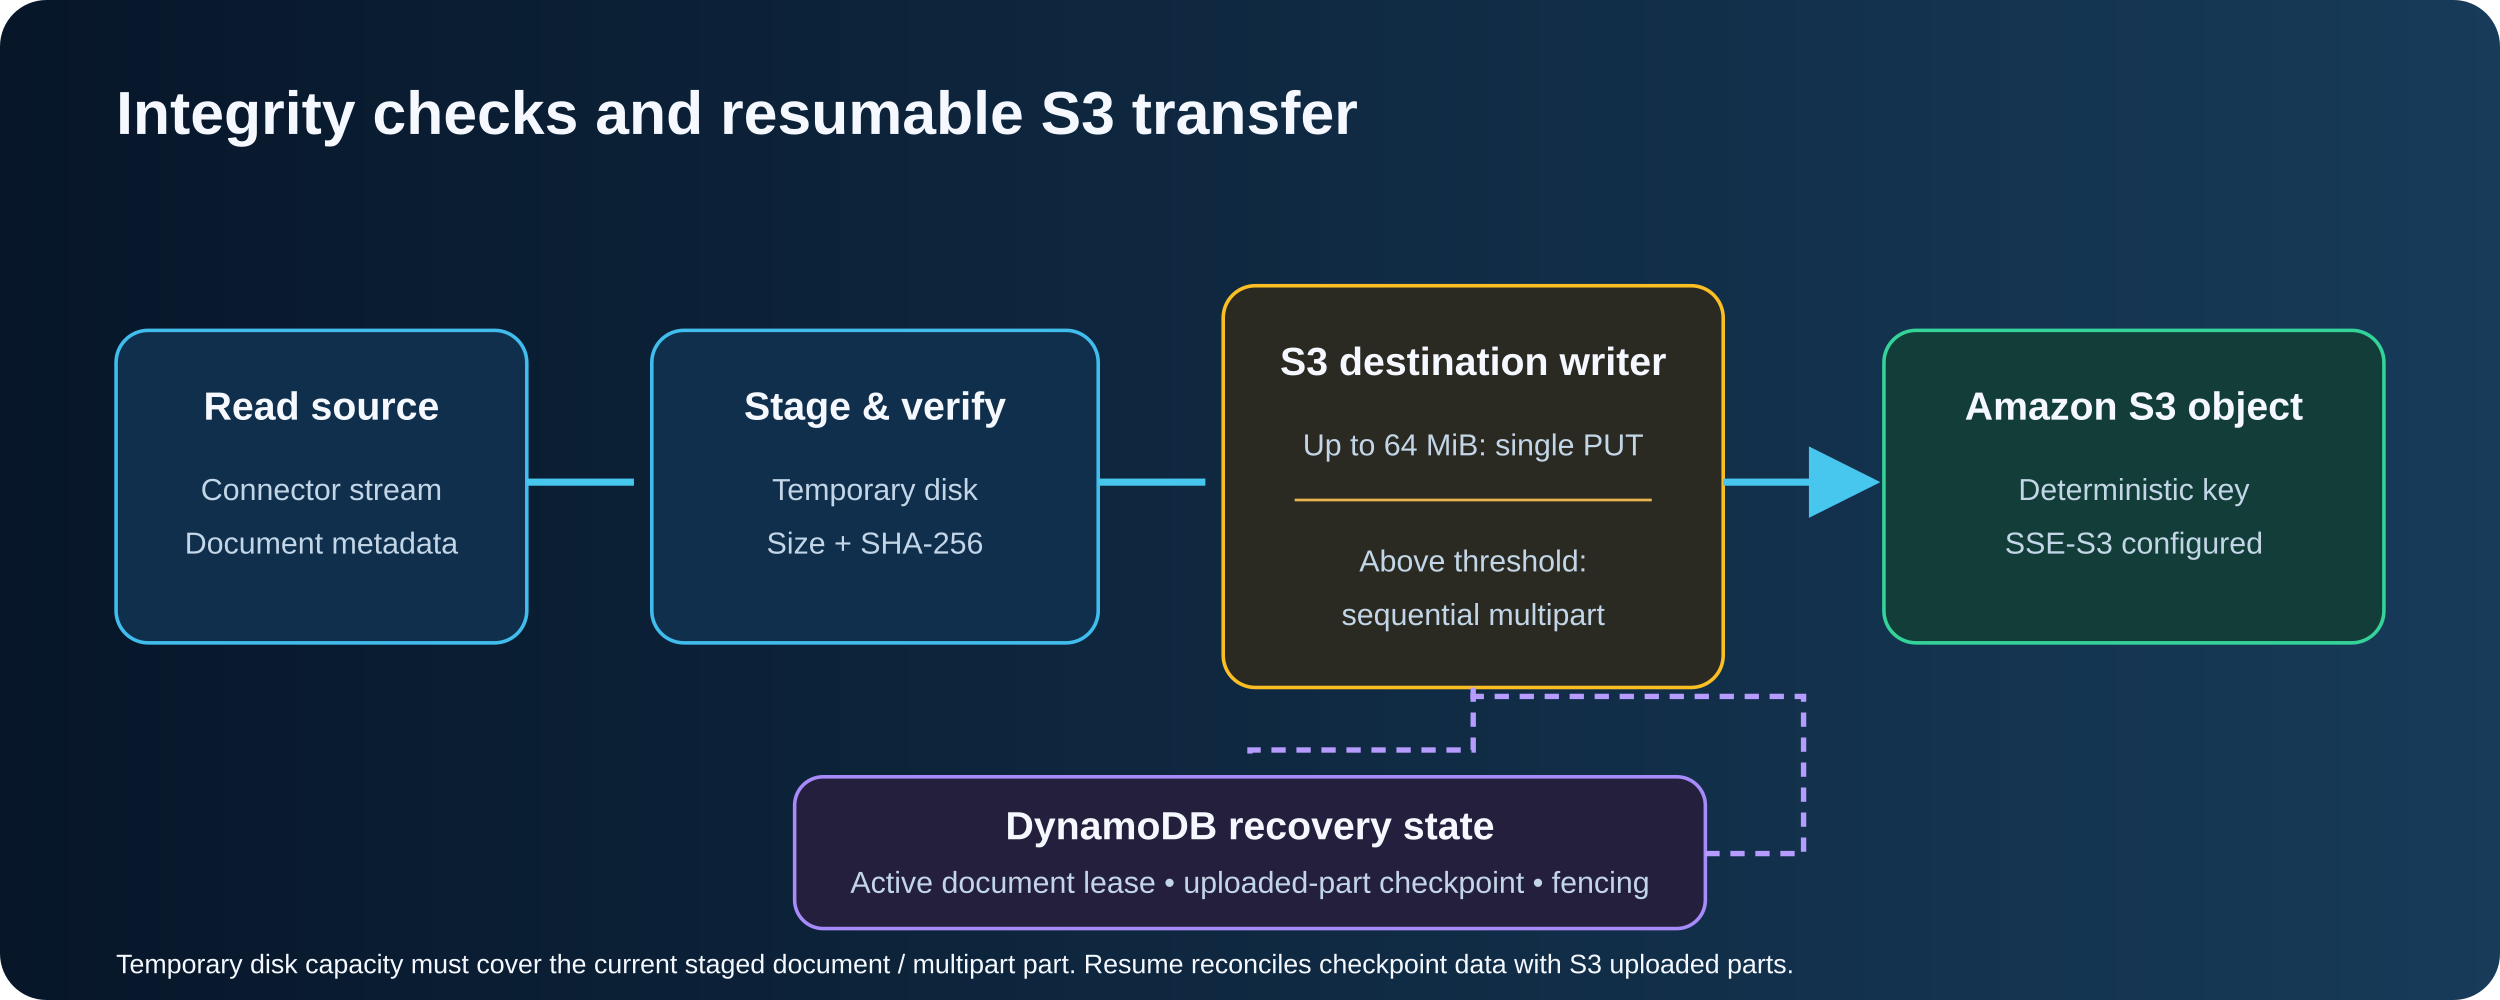
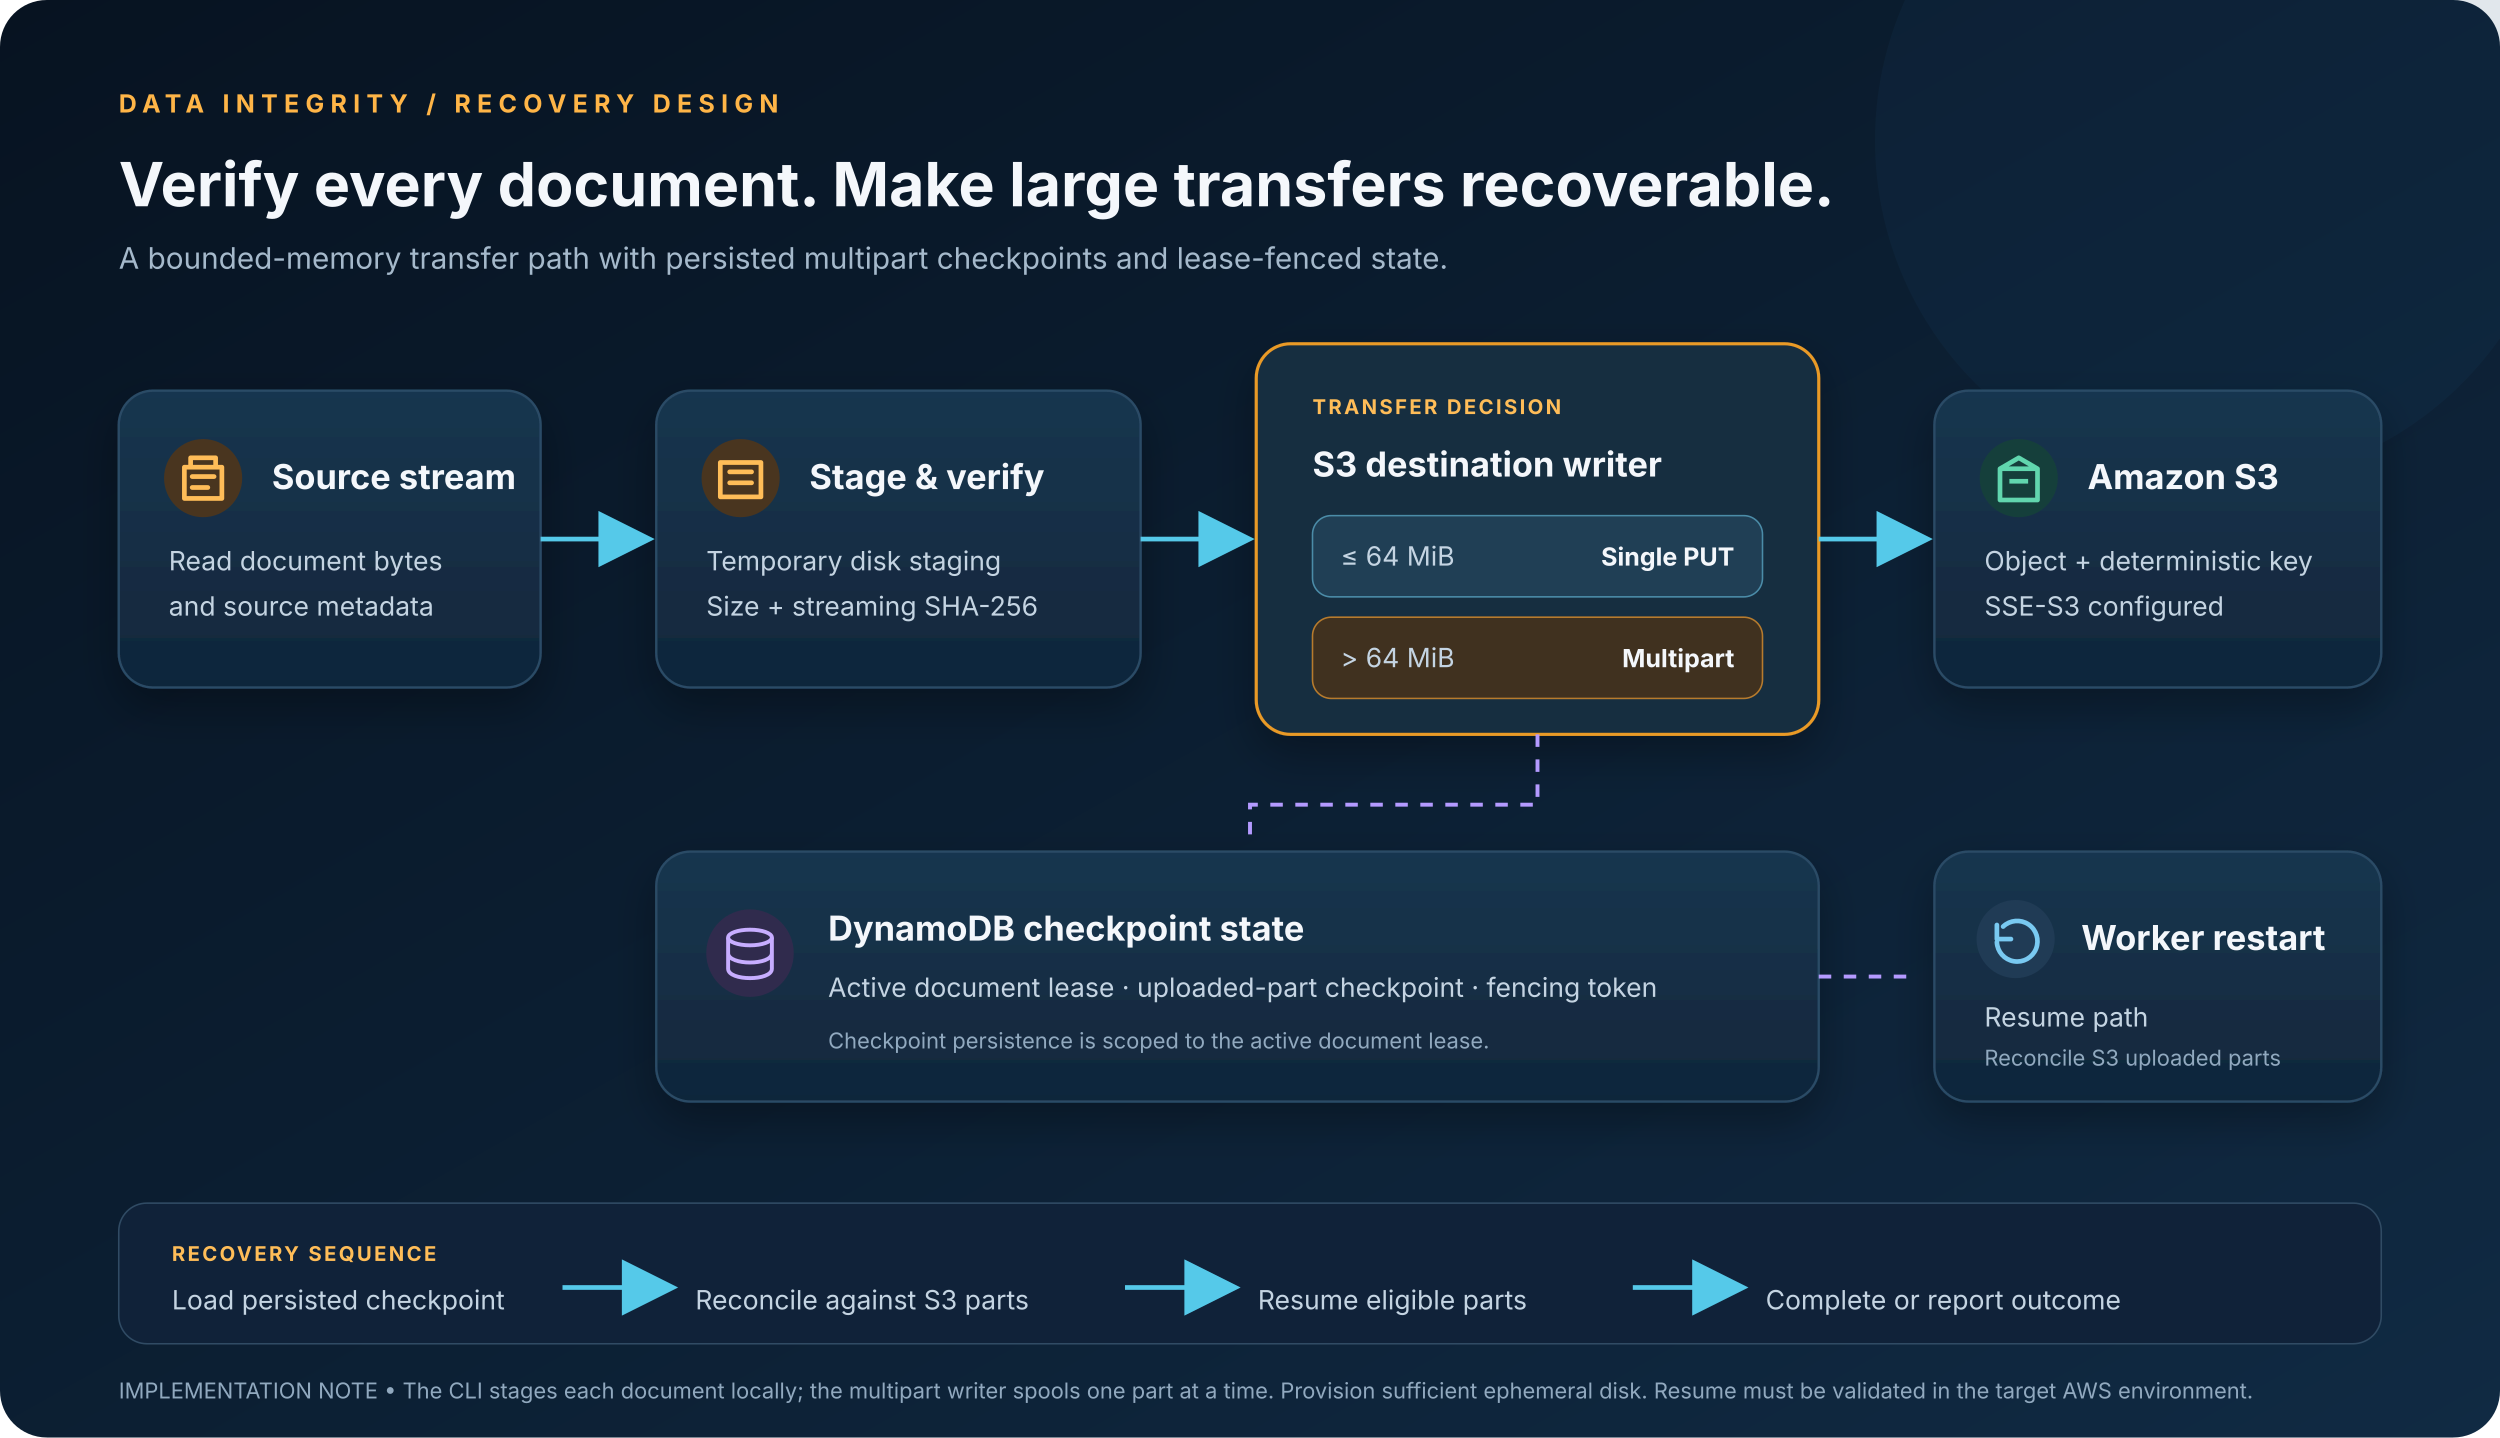
- <svg xmlns="http://www.w3.org/2000/svg" width="1400" height="560" viewBox="0 0 1400 560" role="img" aria-labelledby="t d">
+ <svg xmlns="http://www.w3.org/2000/svg" width="1600" height="920" viewBox="0 0 1600 920" role="img" aria-labelledby="title desc">
  <defs>
-     <linearGradient id="b">
-       <stop stop-color="#071629" />
-       <stop offset="1" stop-color="#173b59" />
+     <linearGradient id="bg" x2="1" y2="1">
+       <stop stop-color="#071321" />
+       <stop offset="1" stop-color="#102a43" />
    </linearGradient>
-     <marker id="a" markerWidth="10" markerHeight="10" refX="8" refY="5" orient="auto">
-       <path d="M0 0L10 5L0 10Z" fill="#47c7ee" />
+     <linearGradient id="panel" x2="0" y2="1">
+       <stop stop-color="#19364f" />
+       <stop offset="1" stop-color="#10263b" />
+     </linearGradient>
+     <linearGradient id="gold">
+       <stop stop-color="#ffc35e" />
+       <stop offset="1" stop-color="#ee8b16" />
+     </linearGradient>
+     <filter id="shadow" x="-20%" y="-20%" width="140%" height="150%">
+       <feDropShadow dx="0" dy="12" stdDeviation="14" flood-color="#000" flood-opacity=".3" />
+     </filter>
+     <marker id="arr" markerWidth="12" markerHeight="12" refX="9" refY="6" orient="auto">
+       <path d="M0 0L12 6L0 12Z" fill="#55c9e9" />
    </marker>
-     <style>text{font-family:Arial,sans-serif;fill:#f5f9ff}.head{font-size:34px;font-weight:bold}.h{font-size:22px;font-weight:bold}.s{font-size:17px;fill:#c3d6e7}.box{fill:#102f4c;stroke:#40bced;stroke-width:2}.line{stroke:#47c7ee;stroke-width:4;fill:none;marker-end:url(#a)}</style>
+     <style>text{font-family:Inter,Segoe UI,Arial,sans-serif;fill:#f4f7fb}.eyebrow{font-size:16px;letter-spacing:4px;font-weight:700;fill:#ffb547}.title{font-size:39px;font-weight:700}.sub{font-size:19px;fill:#a5b9cb}.h{font-size:22px;font-weight:700}.body{font-size:17px;fill:#c4d4e2}.small{font-size:14px;fill:#91a9bf}.label{font-size:13px;letter-spacing:1.5px;font-weight:700;fill:#ffbd58}.card{fill:url(#panel);stroke:#2c4b66;stroke-width:1.5}.line{fill:none;stroke:#55c9e9;stroke-width:3;marker-end:url(#arr)}.state{fill:none;stroke:#b49aff;stroke-width:2.5;stroke-dasharray:8 8}.icon{fill:none;stroke:#ffbd58;stroke-width:3;stroke-linecap:round;stroke-linejoin:round}</style>
  </defs>
-   <rect width="1400" height="560" rx="26" fill="url(#b)" />
-   <text x="65" y="75" class="head">Integrity checks and resumable S3 transfer</text>
-   <rect class="box" x="65" y="185" width="230" height="175" rx="18" />
-   <text class="h" x="180" y="235" text-anchor="middle">Read source</text>
-   <text class="s" x="180" y="280" text-anchor="middle">Connector stream</text>
-   <text class="s" x="180" y="310" text-anchor="middle">Document metadata</text>
-   <rect class="box" x="365" y="185" width="250" height="175" rx="18" />
-   <text class="h" x="490" y="235" text-anchor="middle">Stage &amp; verify</text>
-   <text class="s" x="490" y="280" text-anchor="middle">Temporary disk</text>
-   <text class="s" x="490" y="310" text-anchor="middle">Size + SHA-256</text>
-   <rect x="685" y="160" width="280" height="225" rx="18" fill="#2a2a23" stroke="#fbbf24" stroke-width="2" />
-   <text class="h" x="825" y="210" text-anchor="middle">S3 destination writer</text>
-   <text class="s" x="825" y="255" text-anchor="middle">Up to 64 MiB: single PUT</text>
-   <path d="M725 280H925" stroke="#e8b44d" stroke-width="1.5" />
-   <text class="s" x="825" y="320" text-anchor="middle">Above threshold:</text>
-   <text class="s" x="825" y="350" text-anchor="middle">sequential multipart</text>
-   <rect x="1055" y="185" width="280" height="175" rx="18" fill="#123d38" stroke="#34d399" stroke-width="2" />
-   <text class="h" x="1195" y="235" text-anchor="middle">Amazon S3 object</text>
-   <text class="s" x="1195" y="280" text-anchor="middle">Deterministic key</text>
-   <text class="s" x="1195" y="310" text-anchor="middle">SSE-S3 configured</text>
-   <path class="line" d="M295 270H355M615 270H675M965 270H1045" />
-   <rect x="445" y="435" width="510" height="85" rx="16" fill="#241f3c" stroke="#a78bfa" stroke-width="2" />
-   <text class="h" x="700" y="470" text-anchor="middle">DynamoDB recovery state</text>
-   <text class="s" x="700" y="500" text-anchor="middle">Active document lease • uploaded-part checkpoint • fencing</text>
-   <path d="M825 385V420H700V425" stroke="#b69cff" stroke-width="3" fill="none" stroke-dasharray="8 6" />
-   <path d="M955 478H1010V390H825V385" stroke="#b69cff" stroke-width="3" fill="none" stroke-dasharray="8 6" />
-   <text x="65" y="545" font-size="15" fill="#9db5ca">Temporary disk capacity must cover the current staged document / multipart part. Resume reconciles checkpoint data with S3 uploaded parts.</text>
+   <rect width="1600" height="920" rx="30" fill="url(#bg)" />
+   <circle cx="1420" cy="90" r="220" fill="#19476b" opacity=".13" />
+   <text x="76" y="72" class="eyebrow">DATA INTEGRITY  /  RECOVERY DESIGN</text>
+   <text x="76" y="132" class="title">Verify every document. Make large transfers recoverable.</text>
+   <text x="76" y="172" class="sub">A bounded-memory transfer path with persisted multipart checkpoints and lease-fenced state.</text>
+   <g filter="url(#shadow)">
+     <rect x="76" y="250" width="270" height="190" rx="22" class="card" />
+     <rect x="420" y="250" width="310" height="190" rx="22" class="card" />
+     <rect x="804" y="220" width="360" height="250" rx="22" fill="#192e40" stroke="#e99a28" stroke-width="2" />
+     <rect x="1238" y="250" width="286" height="190" rx="22" class="card" />
+   </g>
+   <circle cx="130" cy="306" r="25" fill="#49351f" />
+   <path d="M118 299h24v20h-24zM122 293h16v6h-16zM123 305h14M123 312h10" class="icon" />
+   <text x="174" y="313" class="h">Source stream</text>
+   <text x="108" y="365" class="body">Read document bytes</text>
+   <text x="108" y="394" class="body">and source metadata</text>
+   <circle cx="474" cy="306" r="25" fill="#49351f" />
+   <path d="M461 296h26v22h-26zM467 302h14M467 309h14" class="icon" />
+   <text x="518" y="313" class="h">Stage &amp; verify</text>
+   <text x="452" y="365" class="body">Temporary disk staging</text>
+   <text x="452" y="394" class="body">Size + streaming SHA-256</text>
+   <text x="840" y="265" class="label">TRANSFER DECISION</text>
+   <text x="840" y="305" class="h">S3 destination writer</text>
+   <rect x="840" y="330" width="288" height="52" rx="12" fill="#203f55" stroke="#4b8ca8" />
+   <text x="858" y="362" class="body">≤ 64 MiB</text>
+   <text x="1110" y="362" text-anchor="end" font-size="16" font-weight="700" fill="#70d6b3">Single PUT</text>
+   <rect x="840" y="395" width="288" height="52" rx="12" fill="#40311f" stroke="#b77b2d" />
+   <text x="858" y="427" class="body">&gt; 64 MiB</text>
+   <text x="1110" y="427" text-anchor="end" font-size="16" font-weight="700" fill="#ffbf63">Multipart</text>
+   <circle cx="1292" cy="306" r="25" fill="#153f3b" />
+   <path d="M1280 300h24v20h-24zM1280 300l12-7 12 7M1286 308h12" fill="none" stroke="#61d6ae" stroke-width="3" stroke-linejoin="round" />
+   <text x="1336" y="313" class="h">Amazon S3</text>
+   <text x="1270" y="365" class="body">Object + deterministic key</text>
+   <text x="1270" y="394" class="body">SSE-S3 configured</text>
+   <path d="M346 345H410" class="line" />
+   <path d="M730 345H794" class="line" />
+   <path d="M1164 345H1228" class="line" />
+   <g filter="url(#shadow)">
+     <rect x="420" y="545" width="744" height="160" rx="22" class="card" />
+   </g>
+   <circle cx="480" cy="610" r="28" fill="#302b4d" />
+   <ellipse cx="480" cy="600" rx="14" ry="5" fill="none" stroke="#c7adff" stroke-width="2.5" />
+   <path d="M466 600v20c0 8 28 8 28 0v-20M466 610c0 8 28 8 28 0" fill="none" stroke="#c7adff" stroke-width="2.5" />
+   <text x="530" y="602" class="h">DynamoDB checkpoint state</text>
+   <text x="530" y="638" class="body">Active document lease · uploaded-part checkpoint · fencing token</text>
+   <text x="530" y="671" class="small">Checkpoint persistence is scoped to the active document lease.</text>
+   <path d="M984 470V515H800V535" class="state" />
+   <g filter="url(#shadow)">
+     <rect x="1238" y="545" width="286" height="160" rx="22" class="card" />
+   </g>
+   <circle cx="1290" cy="601" r="25" fill="#203b55" />
+   <path d="M1278 603a13 13 0 1 0 4-10M1278 592v9h9" fill="none" stroke="#79c9f1" stroke-width="3" stroke-linecap="round" stroke-linejoin="round" />
+   <text x="1332" y="608" class="h">Worker restart</text>
+   <text x="1270" y="657" class="body">Resume path</text>
+   <text x="1270" y="682" class="small">Reconcile S3 uploaded parts</text>
+   <path d="M1164 625H1228" class="state" />
+   <rect x="76" y="770" width="1448" height="90" rx="18" fill="#102239" stroke="#304b64" />
+   <text x="110" y="807" class="label">RECOVERY SEQUENCE</text>
+   <text x="110" y="838" class="body">Load persisted checkpoint</text>
+   <path d="M360 824h65" class="line" />
+   <text x="445" y="838" class="body">Reconcile against S3 parts</text>
+   <path d="M720 824h65" class="line" />
+   <text x="805" y="838" class="body">Resume eligible parts</text>
+   <path d="M1045 824h65" class="line" />
+   <text x="1130" y="838" class="body">Complete or report outcome</text>
+   <text x="76" y="895" class="small">IMPLEMENTATION NOTE  •  The CLI stages each document locally; the multipart writer spools one part at a time. Provision sufficient ephemeral disk. Resume must be validated in the target AWS environment.</text>
</svg>
